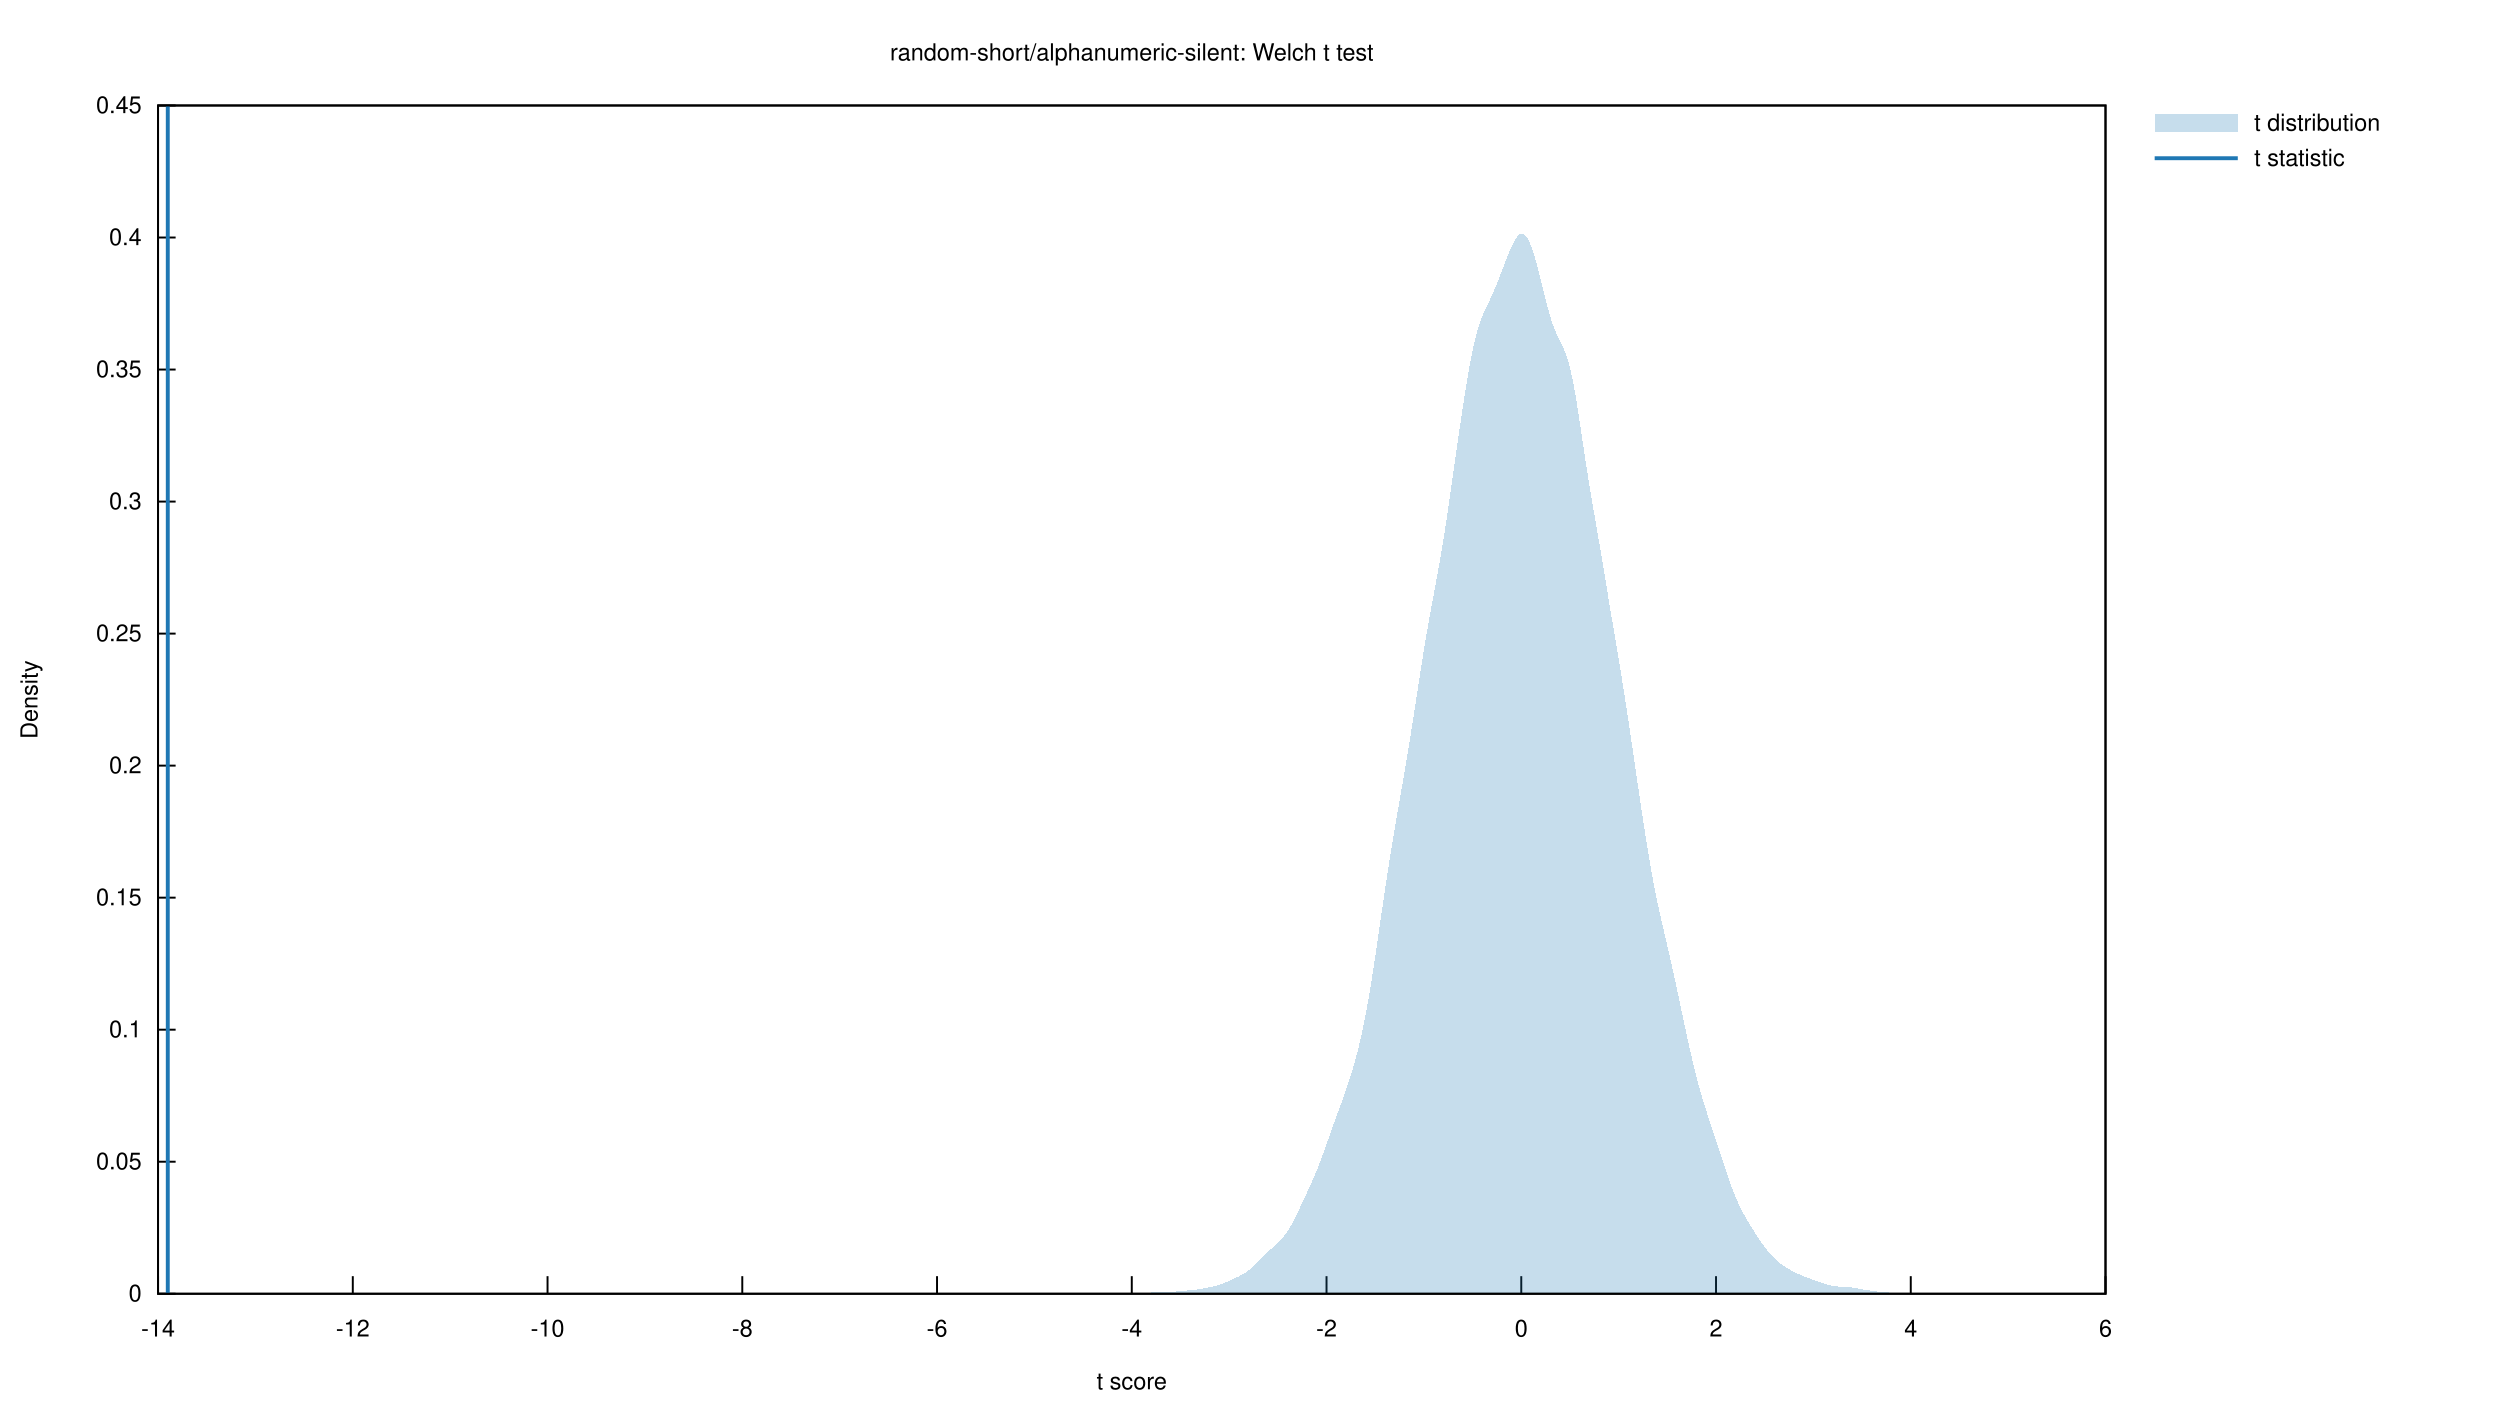
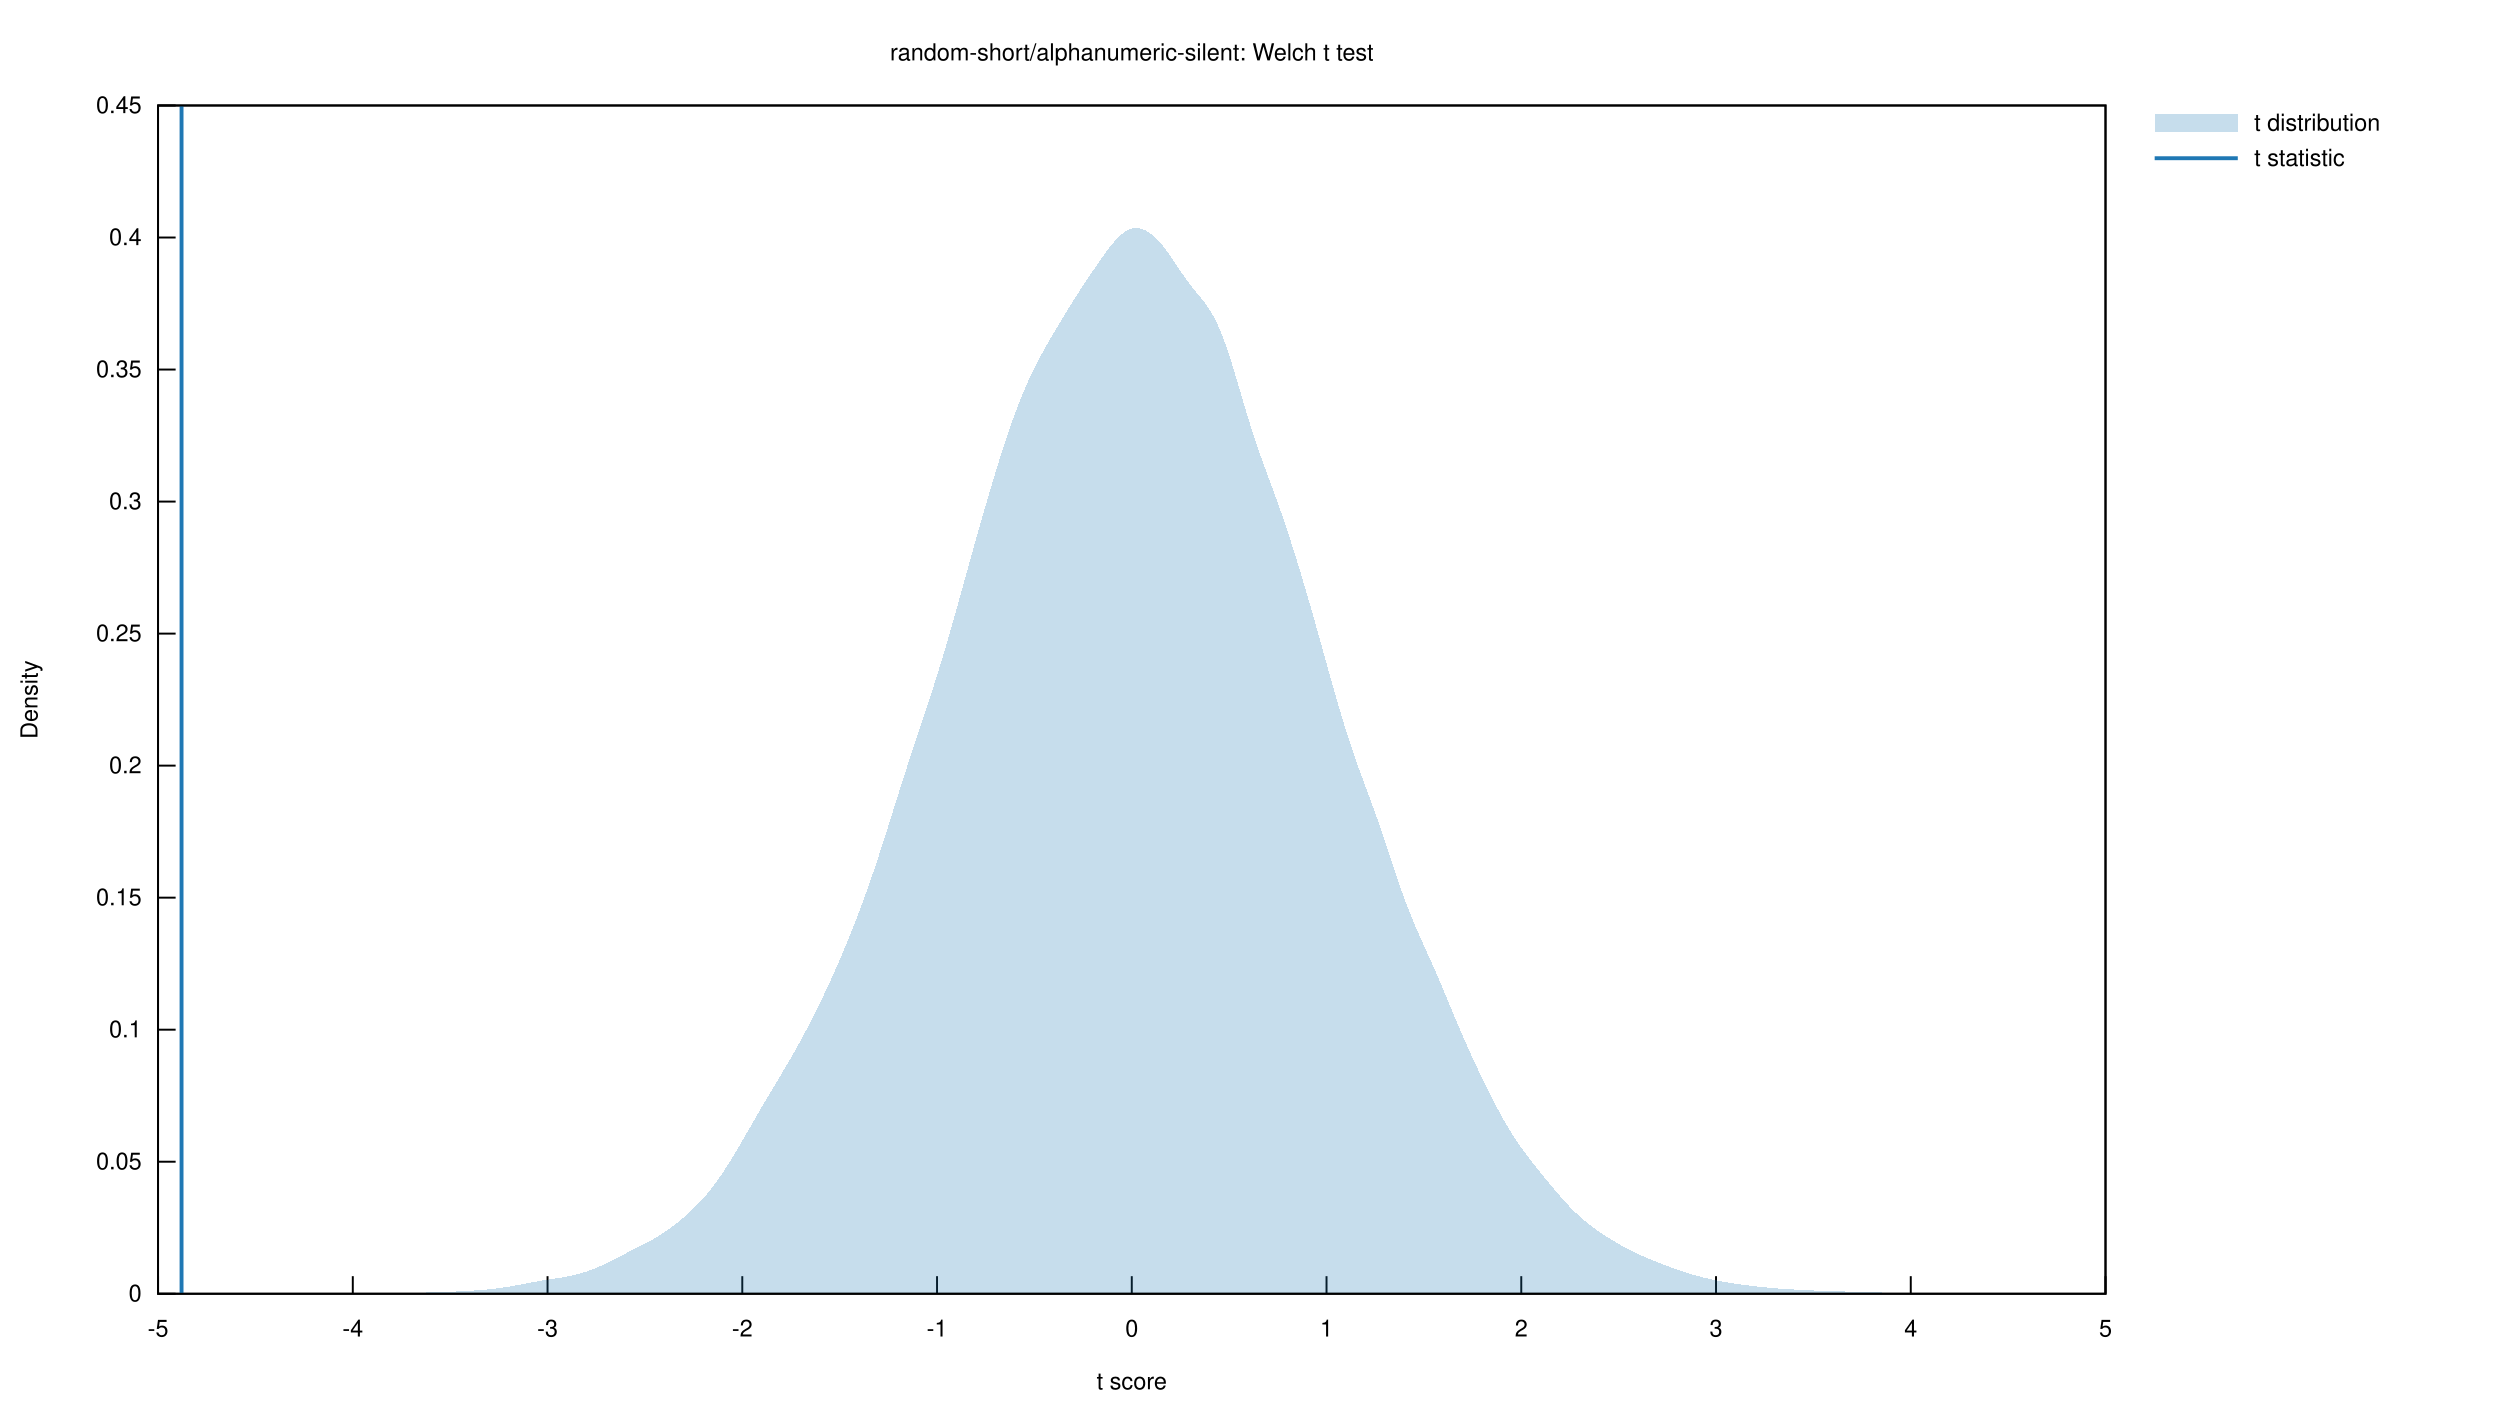
<svg xmlns="http://www.w3.org/2000/svg" xmlns:xlink="http://www.w3.org/1999/xlink" viewBox="0 0 1280 720">
  <g id="gnuplot_canvas">
    <rect x="0" y="0" width="1280" height="720" fill="none" />
    <defs>
      <circle id="gpDot" r="0.5" stroke-width="0.5" stroke="currentColor" />
      <path id="gpPt0" stroke-width="0.222" stroke="currentColor" d="M-1,0 h2 M0,-1 v2" />
      <path id="gpPt1" stroke-width="0.222" stroke="currentColor" d="M-1,-1 L1,1 M1,-1 L-1,1" />
      <path id="gpPt2" stroke-width="0.222" stroke="currentColor" d="M-1,0 L1,0 M0,-1 L0,1 M-1,-1 L1,1 M-1,1 L1,-1" />
      <rect id="gpPt3" stroke-width="0.222" stroke="currentColor" x="-1" y="-1" width="2" height="2" />
      <rect id="gpPt4" stroke-width="0.222" stroke="currentColor" fill="currentColor" x="-1" y="-1" width="2" height="2" />
      <circle id="gpPt5" stroke-width="0.222" stroke="currentColor" cx="0" cy="0" r="1" />
      <use xlink:href="#gpPt5" id="gpPt6" fill="currentColor" stroke="none" />
      <path id="gpPt7" stroke-width="0.222" stroke="currentColor" d="M0,-1.33 L-1.33,0.67 L1.33,0.67 z" />
      <use xlink:href="#gpPt7" id="gpPt8" fill="currentColor" stroke="none" />
      <use xlink:href="#gpPt7" id="gpPt9" stroke="currentColor" transform="rotate(180)" />
      <use xlink:href="#gpPt9" id="gpPt10" fill="currentColor" stroke="none" />
      <use xlink:href="#gpPt3" id="gpPt11" stroke="currentColor" transform="rotate(45)" />
      <use xlink:href="#gpPt11" id="gpPt12" fill="currentColor" stroke="none" />
      <path id="gpPt13" stroke-width="0.222" stroke="currentColor" d="M0,1.330 L1.265,0.411 L0.782,-1.067 L-0.782,-1.076 L-1.265,0.411 z" />
      <use xlink:href="#gpPt13" id="gpPt14" fill="currentColor" stroke="none" />
      <filter id="textbox" filterUnits="objectBoundingBox" x="0" y="0" height="1" width="1">
        <feFlood flood-color="white" flood-opacity="1" result="bgnd" />
        <feComposite in="SourceGraphic" in2="bgnd" operator="atop" />
      </filter>
      <filter id="greybox" filterUnits="objectBoundingBox" x="0" y="0" height="1" width="1">
        <feFlood flood-color="lightgrey" flood-opacity="1" result="grey" />
        <feComposite in="SourceGraphic" in2="grey" operator="atop" />
      </filter>
    </defs>
    <g fill="none" color="white" stroke="currentColor" stroke-width="1.00" stroke-linecap="butt" stroke-linejoin="miter">
</g>
    <g fill="none" color="black" stroke="currentColor" stroke-width="1.00" stroke-linecap="butt" stroke-linejoin="miter">
      <path stroke="black" d="M80.92,662.40 L89.92,662.40  " />
      <g transform="translate(72.53,666.30)" stroke="none" fill="black" font-family="Helvetica" font-size="12.00" text-anchor="end">
        <text>
          <tspan font-family="Helvetica"> 0</tspan>
        </text>
      </g>
    </g>
    <g fill="none" color="black" stroke="currentColor" stroke-width="1.00" stroke-linecap="butt" stroke-linejoin="miter">
      <path stroke="black" d="M80.92,594.80 L89.92,594.80  " />
      <g transform="translate(72.53,598.70)" stroke="none" fill="black" font-family="Helvetica" font-size="12.00" text-anchor="end">
        <text>
          <tspan font-family="Helvetica"> 0.05</tspan>
        </text>
      </g>
    </g>
    <g fill="none" color="black" stroke="currentColor" stroke-width="1.00" stroke-linecap="butt" stroke-linejoin="miter">
      <path stroke="black" d="M80.92,527.20 L89.92,527.20  " />
      <g transform="translate(72.53,531.10)" stroke="none" fill="black" font-family="Helvetica" font-size="12.00" text-anchor="end">
        <text>
          <tspan font-family="Helvetica"> 0.1</tspan>
        </text>
      </g>
    </g>
    <g fill="none" color="black" stroke="currentColor" stroke-width="1.00" stroke-linecap="butt" stroke-linejoin="miter">
      <path stroke="black" d="M80.92,459.60 L89.92,459.60  " />
      <g transform="translate(72.53,463.50)" stroke="none" fill="black" font-family="Helvetica" font-size="12.00" text-anchor="end">
        <text>
          <tspan font-family="Helvetica"> 0.15</tspan>
        </text>
      </g>
    </g>
    <g fill="none" color="black" stroke="currentColor" stroke-width="1.00" stroke-linecap="butt" stroke-linejoin="miter">
      <path stroke="black" d="M80.92,392.00 L89.92,392.00  " />
      <g transform="translate(72.53,395.90)" stroke="none" fill="black" font-family="Helvetica" font-size="12.00" text-anchor="end">
        <text>
          <tspan font-family="Helvetica"> 0.2</tspan>
        </text>
      </g>
    </g>
    <g fill="none" color="black" stroke="currentColor" stroke-width="1.00" stroke-linecap="butt" stroke-linejoin="miter">
      <path stroke="black" d="M80.92,324.41 L89.92,324.41  " />
      <g transform="translate(72.53,328.31)" stroke="none" fill="black" font-family="Helvetica" font-size="12.00" text-anchor="end">
        <text>
          <tspan font-family="Helvetica"> 0.25</tspan>
        </text>
      </g>
    </g>
    <g fill="none" color="black" stroke="currentColor" stroke-width="1.00" stroke-linecap="butt" stroke-linejoin="miter">
      <path stroke="black" d="M80.92,256.81 L89.92,256.81  " />
      <g transform="translate(72.53,260.71)" stroke="none" fill="black" font-family="Helvetica" font-size="12.00" text-anchor="end">
        <text>
          <tspan font-family="Helvetica"> 0.3</tspan>
        </text>
      </g>
    </g>
    <g fill="none" color="black" stroke="currentColor" stroke-width="1.00" stroke-linecap="butt" stroke-linejoin="miter">
      <path stroke="black" d="M80.92,189.21 L89.92,189.21  " />
      <g transform="translate(72.53,193.11)" stroke="none" fill="black" font-family="Helvetica" font-size="12.00" text-anchor="end">
        <text>
          <tspan font-family="Helvetica"> 0.35</tspan>
        </text>
      </g>
    </g>
    <g fill="none" color="black" stroke="currentColor" stroke-width="1.00" stroke-linecap="butt" stroke-linejoin="miter">
      <path stroke="black" d="M80.92,121.61 L89.92,121.61  " />
      <g transform="translate(72.53,125.51)" stroke="none" fill="black" font-family="Helvetica" font-size="12.00" text-anchor="end">
        <text>
          <tspan font-family="Helvetica"> 0.4</tspan>
        </text>
      </g>
    </g>
    <g fill="none" color="black" stroke="currentColor" stroke-width="1.00" stroke-linecap="butt" stroke-linejoin="miter">
      <path stroke="black" d="M80.92,54.01 L89.92,54.01  " />
      <g transform="translate(72.53,57.91)" stroke="none" fill="black" font-family="Helvetica" font-size="12.00" text-anchor="end">
        <text>
          <tspan font-family="Helvetica"> 0.45</tspan>
        </text>
      </g>
    </g>
    <g fill="none" color="black" stroke="currentColor" stroke-width="1.00" stroke-linecap="butt" stroke-linejoin="miter">
      <path stroke="black" d="M80.92,662.40 L80.92,653.40  " />
      <g transform="translate(80.92,684.30)" stroke="none" fill="black" font-family="Helvetica" font-size="12.00" text-anchor="middle">
        <text>
-           <tspan font-family="Helvetica">-14</tspan>
+           <tspan font-family="Helvetica">-5</tspan>
        </text>
      </g>
    </g>
    <g fill="none" color="black" stroke="currentColor" stroke-width="1.00" stroke-linecap="butt" stroke-linejoin="miter">
      <path stroke="black" d="M180.63,662.40 L180.63,653.40  " />
      <g transform="translate(180.63,684.30)" stroke="none" fill="black" font-family="Helvetica" font-size="12.00" text-anchor="middle">
        <text>
-           <tspan font-family="Helvetica">-12</tspan>
+           <tspan font-family="Helvetica">-4</tspan>
        </text>
      </g>
    </g>
    <g fill="none" color="black" stroke="currentColor" stroke-width="1.00" stroke-linecap="butt" stroke-linejoin="miter">
      <path stroke="black" d="M280.34,662.40 L280.34,653.40  " />
      <g transform="translate(280.34,684.30)" stroke="none" fill="black" font-family="Helvetica" font-size="12.00" text-anchor="middle">
        <text>
-           <tspan font-family="Helvetica">-10</tspan>
+           <tspan font-family="Helvetica">-3</tspan>
        </text>
      </g>
    </g>
    <g fill="none" color="black" stroke="currentColor" stroke-width="1.00" stroke-linecap="butt" stroke-linejoin="miter">
      <path stroke="black" d="M380.05,662.40 L380.05,653.40  " />
      <g transform="translate(380.05,684.30)" stroke="none" fill="black" font-family="Helvetica" font-size="12.00" text-anchor="middle">
        <text>
-           <tspan font-family="Helvetica">-8</tspan>
+           <tspan font-family="Helvetica">-2</tspan>
        </text>
      </g>
    </g>
    <g fill="none" color="black" stroke="currentColor" stroke-width="1.00" stroke-linecap="butt" stroke-linejoin="miter">
      <path stroke="black" d="M479.76,662.40 L479.76,653.40  " />
      <g transform="translate(479.76,684.30)" stroke="none" fill="black" font-family="Helvetica" font-size="12.00" text-anchor="middle">
        <text>
-           <tspan font-family="Helvetica">-6</tspan>
+           <tspan font-family="Helvetica">-1</tspan>
        </text>
      </g>
    </g>
    <g fill="none" color="black" stroke="currentColor" stroke-width="1.00" stroke-linecap="butt" stroke-linejoin="miter">
      <path stroke="black" d="M579.47,662.40 L579.47,653.40  " />
      <g transform="translate(579.47,684.30)" stroke="none" fill="black" font-family="Helvetica" font-size="12.00" text-anchor="middle">
        <text>
-           <tspan font-family="Helvetica">-4</tspan>
+           <tspan font-family="Helvetica"> 0</tspan>
        </text>
      </g>
    </g>
    <g fill="none" color="black" stroke="currentColor" stroke-width="1.00" stroke-linecap="butt" stroke-linejoin="miter">
      <path stroke="black" d="M679.18,662.40 L679.18,653.40  " />
      <g transform="translate(679.18,684.30)" stroke="none" fill="black" font-family="Helvetica" font-size="12.00" text-anchor="middle">
        <text>
-           <tspan font-family="Helvetica">-2</tspan>
+           <tspan font-family="Helvetica"> 1</tspan>
        </text>
      </g>
    </g>
    <g fill="none" color="black" stroke="currentColor" stroke-width="1.00" stroke-linecap="butt" stroke-linejoin="miter">
      <path stroke="black" d="M778.89,662.40 L778.89,653.40  " />
      <g transform="translate(778.89,684.30)" stroke="none" fill="black" font-family="Helvetica" font-size="12.00" text-anchor="middle">
        <text>
-           <tspan font-family="Helvetica"> 0</tspan>
+           <tspan font-family="Helvetica"> 2</tspan>
        </text>
      </g>
    </g>
    <g fill="none" color="black" stroke="currentColor" stroke-width="1.00" stroke-linecap="butt" stroke-linejoin="miter">
      <path stroke="black" d="M878.60,662.40 L878.60,653.40  " />
      <g transform="translate(878.60,684.30)" stroke="none" fill="black" font-family="Helvetica" font-size="12.00" text-anchor="middle">
        <text>
-           <tspan font-family="Helvetica"> 2</tspan>
+           <tspan font-family="Helvetica"> 3</tspan>
        </text>
      </g>
    </g>
    <g fill="none" color="black" stroke="currentColor" stroke-width="1.00" stroke-linecap="butt" stroke-linejoin="miter">
      <path stroke="black" d="M978.31,662.40 L978.31,653.40  " />
      <g transform="translate(978.31,684.30)" stroke="none" fill="black" font-family="Helvetica" font-size="12.00" text-anchor="middle">
        <text>
          <tspan font-family="Helvetica"> 4</tspan>
        </text>
      </g>
    </g>
    <g fill="none" color="black" stroke="currentColor" stroke-width="1.00" stroke-linecap="butt" stroke-linejoin="miter">
      <path stroke="black" d="M1078.02,662.40 L1078.02,653.40  " />
      <g transform="translate(1078.02,684.30)" stroke="none" fill="black" font-family="Helvetica" font-size="12.00" text-anchor="middle">
        <text>
-           <tspan font-family="Helvetica"> 6</tspan>
+           <tspan font-family="Helvetica"> 5</tspan>
        </text>
      </g>
    </g>
    <g fill="none" color="black" stroke="currentColor" stroke-width="1.00" stroke-linecap="butt" stroke-linejoin="miter">
</g>
    <g fill="none" color="black" stroke="currentColor" stroke-width="1.00" stroke-linecap="butt" stroke-linejoin="miter">
      <path stroke="black" d="M80.92,54.01 L80.92,662.40 L1078.02,662.40 L1078.02,54.01 L80.92,54.01 Z  " />
    </g>
    <g fill="none" color="black" stroke="currentColor" stroke-width="1.00" stroke-linecap="butt" stroke-linejoin="miter">
      <g transform="translate(19.18,358.21) rotate(270)" stroke="none" fill="black" font-family="Helvetica" font-size="12.00" text-anchor="middle">
        <text>
          <tspan font-family="Helvetica">Density</tspan>
        </text>
      </g>
    </g>
    <g fill="none" color="black" stroke="currentColor" stroke-width="1.00" stroke-linecap="butt" stroke-linejoin="miter">
      <g transform="translate(579.47,711.30)" stroke="none" fill="black" font-family="Helvetica" font-size="12.00" text-anchor="middle">
        <text>
          <tspan font-family="Helvetica">t score</tspan>
        </text>
      </g>
    </g>
    <g fill="none" color="black" stroke="currentColor" stroke-width="1.00" stroke-linecap="butt" stroke-linejoin="miter">
</g>
    <g id="gnuplot_plot_1">
      <g fill="none" color="black" stroke="currentColor" stroke-width="1.00" stroke-linecap="butt" stroke-linejoin="miter">
        <g transform="translate(1154.14,66.91)" stroke="none" fill="black" font-family="Helvetica" font-size="12.00" text-anchor="start">
          <text>
            <tspan font-family="Helvetica">t distribution</tspan>
          </text>
        </g>
      </g>
      <g fill="none" color="black" stroke="currentColor" stroke-width="1.00" stroke-linecap="butt" stroke-linejoin="miter">
        <g stroke="none" shape-rendering="crispEdges">
          <polygon fill="rgb( 31, 120, 180)" fill-opacity="0.25" points="1103.19,67.51 1145.75,67.51 1145.75,58.51 1103.19,58.51 " />
-           <polygon fill="rgb( 31, 120, 180)" fill-opacity="0.25" points="557.02,662.40 557.93,662.40 558.84,662.40 559.76,662.40 560.67,662.40 561.58,662.39 562.49,662.39 563.40,662.39 564.32,662.39 565.23,662.38 566.14,662.38 567.05,662.37 567.97,662.37 568.88,662.36 569.79,662.35 570.70,662.35 571.61,662.34 572.53,662.34 573.44,662.33 574.35,662.33 575.26,662.32 576.18,662.32 577.09,662.31 578.00,662.30 578.91,662.29 579.82,662.27 580.74,662.25 581.65,662.22 582.56,662.18 583.47,662.13 584.38,662.08 585.30,662.02 586.21,661.96 587.12,661.89 588.03,661.83 588.95,661.77 589.86,661.72 590.77,661.68 591.68,661.64 592.59,661.62 593.51,661.60 594.42,661.59 595.33,661.58 596.24,661.57 597.15,661.55 598.07,661.52 598.98,661.48 599.89,661.43 600.80,661.36 601.72,661.29 602.63,661.20 603.54,661.12 604.45,661.03 605.36,660.94 606.28,660.85 607.19,660.77 608.10,660.69 609.01,660.61 609.92,660.53 610.84,660.44 611.75,660.35 612.66,660.24 613.57,660.12 614.49,659.99 615.40,659.84 616.31,659.68 617.22,659.50 618.13,659.32 619.05,659.12 619.96,658.91 620.87,658.70 621.78,658.47 622.70,658.22 623.61,657.95 624.52,657.67 625.43,657.36 626.34,657.02 627.26,656.67 628.17,656.30 629.08,655.91 629.99,655.51 630.90,655.10 631.82,654.68 632.73,654.25 633.64,653.81 634.55,653.35 635.47,652.87 636.38,652.35 637.29,651.80 638.20,651.20 639.11,650.55 640.03,649.84 640.94,649.07 641.85,648.25 642.76,647.38 643.67,646.48 644.59,645.56 645.50,644.62 646.41,643.69 647.32,642.77 648.24,641.87 649.15,640.99 650.06,640.14 650.97,639.31 651.88,638.49 652.80,637.66 653.71,636.82 654.62,635.94 655.53,635.01 656.44,634.00 657.36,632.90 658.27,631.70 659.18,630.37 660.09,628.94 661.01,627.38 661.92,625.73 662.83,623.98 663.74,622.15 664.65,620.27 665.57,618.34 666.48,616.39 667.39,614.43 668.30,612.46 669.22,610.49 670.13,608.50 671.04,606.50 671.95,604.46 672.86,602.36 673.78,600.21 674.69,597.97 675.60,595.65 676.51,593.25 677.42,590.77 678.34,588.22 679.25,585.64 680.16,583.04 681.07,580.45 681.99,577.87 682.90,575.32 683.81,572.80 684.72,570.30 685.63,567.82 686.55,565.34 687.46,562.83 688.37,560.28 689.28,557.66 690.19,554.96 691.11,552.15 692.02,549.22 692.93,546.16 693.84,542.93 694.76,539.52 695.67,535.91 696.58,532.06 697.49,527.96 698.40,523.58 699.32,518.90 700.23,513.92 701.14,508.65 702.05,503.10 702.96,497.31 703.88,491.32 704.79,485.17 705.70,478.92 706.61,472.62 707.53,466.32 708.44,460.07 709.35,453.92 710.26,447.88 711.17,441.99 712.09,436.25 713.00,430.66 713.91,425.21 714.82,419.88 715.74,414.63 716.65,409.42 717.56,404.22 718.47,398.98 719.38,393.67 720.30,388.25 721.21,382.72 722.12,377.06 723.03,371.29 723.94,365.43 724.86,359.50 725.77,353.55 726.68,347.63 727.59,341.78 728.51,336.04 729.42,330.45 730.33,325.04 731.24,319.79 732.15,314.71 733.07,309.74 733.98,304.84 734.89,299.94 735.80,294.99 736.71,289.91 737.63,284.65 738.54,279.20 739.45,273.53 740.36,267.65 741.28,261.59 742.19,255.37 743.10,249.05 744.01,242.66 744.92,236.24 745.84,229.83 746.75,223.46 747.66,217.17 748.57,211.00 749.48,204.98 750.40,199.16 751.31,193.59 752.22,188.32 753.13,183.40 754.05,178.88 754.96,174.79 755.87,171.15 756.78,167.94 757.69,165.14 758.61,162.67 759.52,160.47 760.43,158.46 761.34,156.54 762.26,154.65 763.17,152.72 764.08,150.72 764.99,148.63 765.90,146.45 766.82,144.18 767.73,141.86 768.64,139.50 769.55,137.11 770.46,134.73 771.38,132.38 772.29,130.08 773.20,127.88 774.11,125.82 775.03,123.95 775.94,122.34 776.85,121.05 777.76,120.13 778.67,119.63 779.59,119.59 780.50,120.03 781.41,120.95 782.32,122.36 783.23,124.22 784.15,126.51 785.06,129.19 785.97,132.19 786.88,135.47 787.80,138.97 788.71,142.62 789.62,146.35 790.53,150.07 791.44,153.73 792.36,157.24 793.27,160.53 794.18,163.56 795.09,166.28 796.00,168.70 796.92,170.85 797.83,172.79 798.74,174.60 799.65,176.42 800.57,178.37 801.48,180.58 802.39,183.19 803.30,186.28 804.21,189.92 805.13,194.13 806.04,198.91 806.95,204.17 807.86,209.84 808.78,215.79 809.69,221.89 810.60,228.03 811.51,234.10 812.42,240.03 813.34,245.78 814.25,251.35 815.16,256.77 816.07,262.08 816.98,267.35 817.90,272.63 818.81,277.94 819.72,283.33 820.63,288.77 821.55,294.27 822.46,299.80 823.37,305.32 824.28,310.81 825.19,316.27 826.11,321.70 827.02,327.11 827.93,332.54 828.84,338.00 829.75,343.53 830.67,349.16 831.58,354.91 832.49,360.77 833.40,366.75 834.32,372.83 835.23,378.99 836.14,385.20 837.05,391.45 837.96,397.70 838.88,403.93 839.79,410.10 840.70,416.20 841.61,422.20 842.52,428.06 843.44,433.75 844.35,439.27 845.26,444.56 846.17,449.63 847.09,454.46 848.00,459.06 848.91,463.43 849.82,467.62 850.73,471.67 851.65,475.61 852.56,479.51 853.47,483.41 854.38,487.34 855.30,491.34 856.21,495.42 857.12,499.57 858.03,503.78 858.94,508.05 859.86,512.34 860.77,516.65 861.68,520.96 862.59,525.24 863.50,529.48 864.42,533.65 865.33,537.74 866.24,541.73 867.15,545.58 868.07,549.29 868.98,552.84 869.89,556.23 870.80,559.47 871.71,562.58 872.63,565.56 873.54,568.46 874.45,571.29 875.36,574.08 876.27,576.85 877.19,579.62 878.10,582.39 879.01,585.17 879.92,587.96 880.84,590.76 881.75,593.56 882.66,596.35 883.57,599.10 884.48,601.81 885.40,604.44 886.31,606.98 887.22,609.41 888.13,611.72 889.04,613.89 889.96,615.94 890.87,617.86 891.78,619.67 892.69,621.39 893.61,623.02 894.52,624.60 895.43,626.13 896.34,627.62 897.25,629.09 898.17,630.54 899.08,631.96 899.99,633.37 900.90,634.75 901.82,636.10 902.73,637.41 903.64,638.67 904.55,639.87 905.46,641.00 906.38,642.06 907.29,643.06 908.20,643.98 909.11,644.84 910.02,645.64 910.94,646.39 911.85,647.09 912.76,647.75 913.67,648.37 914.59,648.97 915.50,649.52 916.41,650.05 917.32,650.56 918.23,651.03 919.15,651.49 920.06,651.92 920.97,652.34 921.88,652.75 922.79,653.14 923.71,653.52 924.62,653.88 925.53,654.24 926.44,654.57 927.36,654.90 928.27,655.21 929.18,655.52 930.09,655.83 931.00,656.14 931.92,656.45 932.83,656.76 933.74,657.07 934.65,657.36 935.56,657.65 936.48,657.91 937.39,658.14 938.30,658.33 939.21,658.49 940.13,658.61 941.04,658.70 941.95,658.76 942.86,658.81 943.77,658.85 944.69,658.89 945.60,658.95 946.51,659.02 947.42,659.12 948.34,659.23 949.25,659.37 950.16,659.52 951.07,659.69 951.98,659.85 952.90,660.02 953.81,660.18 954.72,660.34 955.63,660.49 956.54,660.63 957.46,660.76 958.37,660.89 959.28,661.01 960.19,661.12 961.11,661.23 962.02,661.32 962.93,661.41 963.84,661.50 964.75,661.57 965.67,661.64 966.58,661.71 967.49,661.77 968.40,661.82 969.31,661.87 970.23,661.91 971.14,661.94 972.05,661.96 972.96,661.98 973.88,661.99 974.79,662.00 975.70,662.00 976.61,662.00 977.52,662.00 978.44,662.00 979.35,662.01 980.26,662.01 981.17,662.02 982.08,662.03 983.00,662.04 983.91,662.06 984.82,662.07 985.73,662.09 986.65,662.11 987.56,662.13 988.47,662.15 989.38,662.17 990.29,662.19 991.21,662.21 992.12,662.23 993.03,662.25 993.94,662.26 994.86,662.28 995.77,662.29 996.68,662.31 997.59,662.32 998.50,662.33 999.42,662.34 1000.33,662.35 1001.24,662.36 1002.15,662.37 1003.06,662.38 1003.98,662.38 1004.89,662.39 1005.80,662.39 1006.71,662.39 1007.63,662.39 1008.54,662.40 1009.45,662.40 1010.36,662.40 1011.27,662.40 1012.19,662.40 1012.19,662.40 1011.27,662.40 1010.36,662.40 1009.45,662.40 1008.54,662.40 1007.63,662.40 1006.71,662.40 1005.80,662.40 1004.89,662.40 1003.98,662.40 1003.06,662.40 1002.15,662.40 1001.24,662.40 1000.33,662.40 999.42,662.40 998.50,662.40 997.59,662.40 996.68,662.40 995.77,662.40 994.86,662.40 993.94,662.40 993.03,662.40 992.12,662.40 991.21,662.40 990.29,662.40 989.38,662.40 988.47,662.40 987.56,662.40 986.65,662.40 985.73,662.40 984.82,662.40 983.91,662.40 983.00,662.40 982.08,662.40 981.17,662.40 980.26,662.40 979.35,662.40 978.44,662.40 977.52,662.40 976.61,662.40 975.70,662.40 974.79,662.40 973.88,662.40 972.96,662.40 972.05,662.40 971.14,662.40 970.23,662.40 969.31,662.40 968.40,662.40 967.49,662.40 966.58,662.40 965.67,662.40 964.75,662.40 963.84,662.40 962.93,662.40 962.02,662.40 961.11,662.40 960.19,662.40 959.28,662.40 958.37,662.40 957.46,662.40 956.54,662.40 955.63,662.40 954.72,662.40 953.81,662.40 952.90,662.40 951.98,662.40 951.07,662.40 950.16,662.40 949.25,662.40 948.34,662.40 947.42,662.40 946.51,662.40 945.60,662.40 944.69,662.40 943.77,662.40 942.86,662.40 941.95,662.40 941.04,662.40 940.13,662.40 939.21,662.40 938.30,662.40 937.39,662.40 936.48,662.40 935.56,662.40 934.65,662.40 933.74,662.40 932.83,662.40 931.92,662.40 931.00,662.40 930.09,662.40 929.18,662.40 928.27,662.40 927.36,662.40 926.44,662.40 925.53,662.40 924.62,662.40 923.71,662.40 922.79,662.40 921.88,662.40 920.97,662.40 920.06,662.40 919.15,662.40 918.23,662.40 917.32,662.40 916.41,662.40 915.50,662.40 914.59,662.40 913.67,662.40 912.76,662.40 911.85,662.40 910.94,662.40 910.02,662.40 909.11,662.40 908.20,662.40 907.29,662.40 906.38,662.40 905.46,662.40 904.55,662.40 903.64,662.40 902.73,662.40 901.82,662.40 900.90,662.40 899.99,662.40 899.08,662.40 898.17,662.40 897.25,662.40 896.34,662.40 895.43,662.40 894.52,662.40 893.61,662.40 892.69,662.40 891.78,662.40 890.87,662.40 889.96,662.40 889.04,662.40 888.13,662.40 887.22,662.40 886.31,662.40 885.40,662.40 884.48,662.40 883.57,662.40 882.66,662.40 881.75,662.40 880.84,662.40 879.92,662.40 879.01,662.40 878.10,662.40 877.19,662.40 876.27,662.40 875.36,662.40 874.45,662.40 873.54,662.40 872.63,662.40 871.71,662.40 870.80,662.40 869.89,662.40 868.98,662.40 868.07,662.40 867.15,662.40 866.24,662.40 865.33,662.40 864.42,662.40 863.50,662.40 862.59,662.40 861.68,662.40 860.77,662.40 859.86,662.40 858.94,662.40 858.03,662.40 857.12,662.40 856.21,662.40 855.30,662.40 854.38,662.40 853.47,662.40 852.56,662.40 851.65,662.40 850.73,662.40 849.82,662.40 848.91,662.40 848.00,662.40 847.09,662.40 846.17,662.40 845.26,662.40 844.35,662.40 843.44,662.40 842.52,662.40 841.61,662.40 840.70,662.40 839.79,662.40 838.88,662.40 837.96,662.40 837.05,662.40 836.14,662.40 835.23,662.40 834.32,662.40 833.40,662.40 832.49,662.40 831.58,662.40 830.67,662.40 829.75,662.40 828.84,662.40 827.93,662.40 827.02,662.40 826.11,662.40 825.19,662.40 824.28,662.40 823.37,662.40 822.46,662.40 821.55,662.40 820.63,662.40 819.72,662.40 818.81,662.40 817.90,662.40 816.98,662.40 816.07,662.40 815.16,662.40 814.25,662.40 813.34,662.40 812.42,662.40 811.51,662.40 810.60,662.40 809.69,662.40 808.78,662.40 807.86,662.40 806.95,662.40 806.04,662.40 805.13,662.40 804.21,662.40 803.30,662.40 802.39,662.40 801.48,662.40 800.57,662.40 799.65,662.40 798.74,662.40 797.83,662.40 796.92,662.40 796.00,662.40 795.09,662.40 794.18,662.40 793.27,662.40 792.36,662.40 791.44,662.40 790.53,662.40 789.62,662.40 788.71,662.40 787.80,662.40 786.88,662.40 785.97,662.40 785.06,662.40 784.15,662.40 783.23,662.40 782.32,662.40 781.41,662.40 780.50,662.40 779.59,662.40 778.67,662.40 777.76,662.40 776.85,662.40 775.94,662.40 775.03,662.40 774.11,662.40 773.20,662.40 772.29,662.40 771.38,662.40 770.46,662.40 769.55,662.40 768.64,662.40 767.73,662.40 766.82,662.40 765.90,662.40 764.99,662.40 764.08,662.40 763.17,662.40 762.26,662.40 761.34,662.40 760.43,662.40 759.52,662.40 758.61,662.40 757.69,662.40 756.78,662.40 755.87,662.40 754.96,662.40 754.05,662.40 753.13,662.40 752.22,662.40 751.31,662.40 750.40,662.40 749.48,662.40 748.57,662.40 747.66,662.40 746.75,662.40 745.84,662.40 744.92,662.40 744.01,662.40 743.10,662.40 742.19,662.40 741.28,662.40 740.36,662.40 739.45,662.40 738.54,662.40 737.63,662.40 736.71,662.40 735.80,662.40 734.89,662.40 733.98,662.40 733.07,662.40 732.15,662.40 731.24,662.40 730.33,662.40 729.42,662.40 728.51,662.40 727.59,662.40 726.68,662.40 725.77,662.40 724.86,662.40 723.94,662.40 723.03,662.40 722.12,662.40 721.21,662.40 720.30,662.40 719.38,662.40 718.47,662.40 717.56,662.40 716.65,662.40 715.74,662.40 714.82,662.40 713.91,662.40 713.00,662.40 712.09,662.40 711.17,662.40 710.26,662.40 709.35,662.40 708.44,662.40 707.53,662.40 706.61,662.40 705.70,662.40 704.79,662.40 703.88,662.40 702.96,662.40 702.05,662.40 701.14,662.40 700.23,662.40 699.32,662.40 698.40,662.40 697.49,662.40 696.58,662.40 695.67,662.40 694.76,662.40 693.84,662.40 692.93,662.40 692.02,662.40 691.11,662.40 690.19,662.40 689.28,662.40 688.37,662.40 687.46,662.40 686.55,662.40 685.63,662.40 684.72,662.40 683.81,662.40 682.90,662.40 681.99,662.40 681.07,662.40 680.16,662.40 679.25,662.40 678.34,662.40 677.42,662.40 676.51,662.40 675.60,662.40 674.69,662.40 673.78,662.40 672.86,662.40 671.95,662.40 671.04,662.40 670.13,662.40 669.22,662.40 668.30,662.40 667.39,662.40 666.48,662.40 665.57,662.40 664.65,662.40 663.74,662.40 662.83,662.40 661.92,662.40 661.01,662.40 660.09,662.40 659.18,662.40 658.27,662.40 657.36,662.40 656.44,662.40 655.53,662.40 654.62,662.40 653.71,662.40 652.80,662.40 651.88,662.40 650.97,662.40 650.06,662.40 649.15,662.40 648.24,662.40 647.32,662.40 646.41,662.40 645.50,662.40 644.59,662.40 643.67,662.40 642.76,662.40 641.85,662.40 640.94,662.40 640.03,662.40 639.11,662.40 638.20,662.40 637.29,662.40 636.38,662.40 635.47,662.40 634.55,662.40 633.64,662.40 632.73,662.40 631.82,662.40 630.90,662.40 629.99,662.40 629.08,662.40 628.17,662.40 627.26,662.40 626.34,662.40 625.43,662.40 624.52,662.40 623.61,662.40 622.70,662.40 621.78,662.40 620.87,662.40 619.96,662.40 619.05,662.40 618.13,662.40 617.22,662.40 616.31,662.40 615.40,662.40 614.49,662.40 613.57,662.40 612.66,662.40 611.75,662.40 610.84,662.40 609.92,662.40 609.01,662.40 608.10,662.40 607.19,662.40 606.28,662.40 605.36,662.40 604.45,662.40 603.54,662.40 602.63,662.40 601.72,662.40 600.80,662.40 599.89,662.40 598.98,662.40 598.07,662.40 597.15,662.40 596.24,662.40 595.33,662.40 594.42,662.40 593.51,662.40 592.59,662.40 591.68,662.40 590.77,662.40 589.86,662.40 588.95,662.40 588.03,662.40 587.12,662.40 586.21,662.40 585.30,662.40 584.38,662.40 583.47,662.40 582.56,662.40 581.65,662.40 580.74,662.40 579.82,662.40 578.91,662.40 578.00,662.40 577.09,662.40 576.18,662.40 575.26,662.40 574.35,662.40 573.44,662.40 572.53,662.40 571.61,662.40 570.70,662.40 569.79,662.40 568.88,662.40 567.97,662.40 567.05,662.40 566.14,662.40 565.23,662.40 564.32,662.40 563.40,662.40 562.49,662.40 561.58,662.40 560.67,662.40 559.76,662.40 558.84,662.40 557.93,662.40 557.02,662.40 " />
+           <polygon fill="rgb( 31, 120, 180)" fill-opacity="0.25" points="142.38,662.40 144.19,662.40 146.00,662.40 147.81,662.39 149.62,662.39 151.43,662.38 153.25,662.37 155.06,662.36 156.87,662.35 158.68,662.33 160.49,662.31 162.30,662.28 164.11,662.24 165.92,662.21 167.73,662.17 169.54,662.13 171.35,662.09 173.16,662.06 174.97,662.03 176.78,662.00 178.59,661.98 180.40,661.97 182.21,661.97 184.02,661.97 185.83,661.98 187.64,661.99 189.45,662.00 191.27,662.01 193.08,662.02 194.89,662.03 196.70,662.03 198.51,662.03 200.32,662.02 202.13,662.01 203.94,662.00 205.75,661.98 207.56,661.96 209.37,661.94 211.18,661.91 212.99,661.87 214.80,661.83 216.61,661.79 218.42,661.75 220.23,661.70 222.04,661.64 223.85,661.59 225.66,661.53 227.47,661.47 229.29,661.41 231.10,661.34 232.91,661.26 234.72,661.19 236.53,661.10 238.34,661.01 240.15,660.90 241.96,660.79 243.77,660.67 245.58,660.53 247.39,660.39 249.20,660.22 251.01,660.04 252.82,659.85 254.63,659.63 256.44,659.39 258.25,659.12 260.06,658.84 261.87,658.54 263.68,658.21 265.49,657.88 267.31,657.53 269.12,657.18 270.93,656.83 272.74,656.49 274.55,656.16 276.36,655.84 278.17,655.54 279.98,655.25 281.79,654.98 283.60,654.70 285.41,654.43 287.22,654.14 289.03,653.83 290.84,653.50 292.65,653.12 294.46,652.70 296.27,652.24 298.08,651.72 299.89,651.16 301.70,650.53 303.52,649.86 305.33,649.13 307.14,648.36 308.95,647.54 310.76,646.68 312.57,645.78 314.38,644.86 316.19,643.93 318.00,642.98 319.81,642.04 321.62,641.10 323.43,640.17 325.24,639.25 327.05,638.33 328.86,637.41 330.67,636.47 332.48,635.51 334.29,634.51 336.10,633.46 337.91,632.36 339.72,631.20 341.54,629.97 343.35,628.68 345.16,627.33 346.97,625.91 348.78,624.42 350.59,622.87 352.40,621.26 354.21,619.57 356.02,617.80 357.83,615.94 359.64,613.99 361.45,611.92 363.26,609.74 365.07,607.43 366.88,604.99 368.69,602.43 370.50,599.75 372.31,596.95 374.12,594.06 375.93,591.08 377.74,588.03 379.56,584.94 381.37,581.80 383.18,578.65 384.99,575.49 386.80,572.35 388.61,569.22 390.42,566.12 392.23,563.04 394.04,559.99 395.85,556.96 397.66,553.94 399.47,550.92 401.28,547.88 403.09,544.81 404.90,541.70 406.71,538.54 408.52,535.31 410.33,532.01 412.14,528.64 413.95,525.20 415.76,521.68 417.58,518.09 419.39,514.42 421.20,510.67 423.01,506.84 424.82,502.92 426.63,498.92 428.44,494.83 430.25,490.65 432.06,486.37 433.87,482.01 435.68,477.54 437.49,472.97 439.30,468.29 441.11,463.49 442.92,458.56 444.73,453.49 446.54,448.28 448.35,442.92 450.16,437.44 451.97,431.84 453.78,426.16 455.60,420.41 457.41,414.65 459.22,408.89 461.03,403.16 462.84,397.49 464.65,391.89 466.46,386.35 468.27,380.87 470.08,375.43 471.89,370.01 473.70,364.57 475.51,359.08 477.32,353.51 479.13,347.83 480.94,342.03 482.75,336.08 484.56,329.98 486.37,323.75 488.18,317.40 489.99,310.95 491.80,304.45 493.62,297.91 495.43,291.38 497.24,284.87 499.05,278.40 500.86,272.00 502.67,265.66 504.48,259.40 506.29,253.21 508.10,247.13 509.91,241.15 511.72,235.31 513.53,229.61 515.34,224.09 517.15,218.78 518.96,213.68 520.77,208.81 522.58,204.18 524.39,199.80 526.20,195.65 528.01,191.73 529.82,188.01 531.64,184.47 533.45,181.08 535.26,177.81 537.07,174.64 538.88,171.53 540.69,168.47 542.50,165.44 544.31,162.43 546.12,159.46 547.93,156.52 549.74,153.62 551.55,150.77 553.36,147.98 555.17,145.22 556.98,142.51 558.79,139.84 560.60,137.18 562.41,134.56 564.22,131.97 566.03,129.44 567.84,127.00 569.66,124.71 571.47,122.62 573.28,120.78 575.09,119.24 576.90,118.05 578.71,117.23 580.52,116.79 582.33,116.73 584.14,117.04 585.95,117.69 587.76,118.66 589.57,119.93 591.38,121.50 593.19,123.32 595.00,125.40 596.81,127.71 598.62,130.20 600.43,132.83 602.24,135.53 604.05,138.24 605.87,140.90 607.68,143.45 609.49,145.86 611.30,148.16 613.11,150.37 614.92,152.58 616.73,154.88 618.54,157.41 620.35,160.27 622.16,163.58 623.97,167.39 625.78,171.74 627.59,176.63 629.40,181.98 631.21,187.72 633.02,193.73 634.83,199.87 636.64,206.02 638.45,212.06 640.26,217.93 642.07,223.56 643.89,228.96 645.70,234.14 647.51,239.15 649.32,244.07 651.13,248.96 652.94,253.90 654.75,258.93 656.56,264.11 658.37,269.44 660.18,274.93 661.99,280.58 663.80,286.37 665.61,292.29 667.42,298.33 669.23,304.47 671.04,310.72 672.85,317.05 674.66,323.47 676.47,329.94 678.28,336.45 680.09,342.96 681.91,349.43 683.72,355.81 685.53,362.06 687.34,368.14 689.15,374.01 690.96,379.65 692.77,385.06 694.58,390.26 696.39,395.29 698.20,400.20 700.01,405.07 701.82,409.95 703.63,414.92 705.44,420.01 707.25,425.24 709.06,430.60 710.87,436.05 712.68,441.54 714.49,446.99 716.30,452.32 718.11,457.48 719.93,462.42 721.74,467.12 723.55,471.59 725.36,475.86 727.17,479.97 728.98,484.00 730.79,488.00 732.60,492.02 734.41,496.10 736.22,500.26 738.03,504.50 739.84,508.80 741.65,513.14 743.46,517.49 745.27,521.81 747.08,526.08 748.89,530.28 750.70,534.41 752.51,538.45 754.32,542.41 756.13,546.30 757.95,550.12 759.76,553.87 761.57,557.55 763.38,561.16 765.19,564.69 767.00,568.13 768.81,571.45 770.62,574.66 772.43,577.73 774.24,580.67 776.05,583.47 777.86,586.14 779.67,588.68 781.48,591.13 783.29,593.50 785.10,595.82 786.91,598.09 788.72,600.33 790.53,602.57 792.34,604.78 794.15,606.98 795.97,609.16 797.78,611.29 799.59,613.38 801.40,615.40 803.21,617.35 805.02,619.21 806.83,620.99 808.64,622.67 810.45,624.27 812.26,625.79 814.07,627.22 815.88,628.59 817.69,629.89 819.50,631.14 821.31,632.34 823.12,633.49 824.93,634.62 826.74,635.70 828.55,636.76 830.36,637.78 832.17,638.77 833.99,639.72 835.80,640.64 837.61,641.52 839.42,642.38 841.23,643.19 843.04,643.99 844.85,644.75 846.66,645.49 848.47,646.21 850.28,646.92 852.09,647.61 853.90,648.28 855.71,648.95 857.52,649.59 859.33,650.22 861.14,650.84 862.95,651.43 864.76,652.00 866.57,652.55 868.38,653.07 870.20,653.57 872.01,654.04 873.82,654.49 875.63,654.91 877.44,655.31 879.25,655.68 881.06,656.03 882.87,656.36 884.68,656.67 886.49,656.97 888.30,657.24 890.11,657.50 891.92,657.75 893.73,657.98 895.54,658.21 897.35,658.42 899.16,658.63 900.97,658.82 902.78,659.01 904.59,659.19 906.40,659.36 908.22,659.52 910.03,659.67 911.84,659.80 913.65,659.92 915.46,660.04 917.27,660.14 919.08,660.24 920.89,660.33 922.70,660.42 924.51,660.51 926.32,660.60 928.13,660.69 929.94,660.78 931.75,660.86 933.56,660.94 935.37,661.01 937.18,661.07 938.99,661.13 940.80,661.17 942.61,661.21 944.42,661.24 946.24,661.28 948.05,661.31 949.86,661.34 951.67,661.38 953.48,661.43 955.29,661.48 957.10,661.53 958.91,661.59 960.72,661.66 962.53,661.72 964.34,661.79 966.15,661.85 967.96,661.91 969.77,661.97 971.58,662.02 973.39,662.06 975.20,662.09 977.01,662.11 978.82,662.12 980.63,662.13 982.44,662.13 984.26,662.13 986.07,662.13 987.88,662.13 989.69,662.13 991.50,662.13 993.31,662.14 995.12,662.15 996.93,662.16 998.74,662.17 1000.55,662.18 1002.36,662.19 1004.17,662.19 1005.98,662.20 1007.79,662.20 1009.60,662.21 1011.41,662.21 1013.22,662.22 1015.03,662.23 1016.84,662.24 1018.65,662.25 1020.46,662.27 1022.28,662.28 1024.09,662.30 1025.90,662.32 1027.71,662.33 1029.52,662.35 1031.33,662.36 1033.14,662.37 1034.95,662.38 1036.76,662.38 1038.57,662.39 1040.38,662.39 1042.19,662.40 1044.00,662.40 1045.81,662.40 1045.81,662.40 1044.00,662.40 1042.19,662.40 1040.38,662.40 1038.57,662.40 1036.76,662.40 1034.95,662.40 1033.14,662.40 1031.33,662.40 1029.52,662.40 1027.71,662.40 1025.90,662.40 1024.09,662.40 1022.28,662.40 1020.46,662.40 1018.65,662.40 1016.84,662.40 1015.03,662.40 1013.22,662.40 1011.41,662.40 1009.60,662.40 1007.79,662.40 1005.98,662.40 1004.17,662.40 1002.36,662.40 1000.55,662.40 998.74,662.40 996.93,662.40 995.12,662.40 993.31,662.40 991.50,662.40 989.69,662.40 987.88,662.40 986.07,662.40 984.26,662.40 982.44,662.40 980.63,662.40 978.82,662.40 977.01,662.40 975.20,662.40 973.39,662.40 971.58,662.40 969.77,662.40 967.96,662.40 966.15,662.40 964.34,662.40 962.53,662.40 960.72,662.40 958.91,662.40 957.10,662.40 955.29,662.40 953.48,662.40 951.67,662.40 949.86,662.40 948.05,662.40 946.24,662.40 944.42,662.40 942.61,662.40 940.80,662.40 938.99,662.40 937.18,662.40 935.37,662.40 933.56,662.40 931.75,662.40 929.94,662.40 928.13,662.40 926.32,662.40 924.51,662.40 922.70,662.40 920.89,662.40 919.08,662.40 917.27,662.40 915.46,662.40 913.65,662.40 911.84,662.40 910.03,662.40 908.22,662.40 906.40,662.40 904.59,662.40 902.78,662.40 900.97,662.40 899.16,662.40 897.35,662.40 895.54,662.40 893.73,662.40 891.92,662.40 890.11,662.40 888.30,662.40 886.49,662.40 884.68,662.40 882.87,662.40 881.06,662.40 879.25,662.40 877.44,662.40 875.63,662.40 873.82,662.40 872.01,662.40 870.20,662.40 868.38,662.40 866.57,662.40 864.76,662.40 862.95,662.40 861.14,662.40 859.33,662.40 857.52,662.40 855.71,662.40 853.90,662.40 852.09,662.40 850.28,662.40 848.47,662.40 846.66,662.40 844.85,662.40 843.04,662.40 841.23,662.40 839.42,662.40 837.61,662.40 835.80,662.40 833.99,662.40 832.17,662.40 830.36,662.40 828.55,662.40 826.74,662.40 824.93,662.40 823.12,662.40 821.31,662.40 819.50,662.40 817.69,662.40 815.88,662.40 814.07,662.40 812.26,662.40 810.45,662.40 808.64,662.40 806.83,662.40 805.02,662.40 803.21,662.40 801.40,662.40 799.59,662.40 797.78,662.40 795.97,662.40 794.15,662.40 792.34,662.40 790.53,662.40 788.72,662.40 786.91,662.40 785.10,662.40 783.29,662.40 781.48,662.40 779.67,662.40 777.86,662.40 776.05,662.40 774.24,662.40 772.43,662.40 770.62,662.40 768.81,662.40 767.00,662.40 765.19,662.40 763.38,662.40 761.57,662.40 759.76,662.40 757.95,662.40 756.13,662.40 754.32,662.40 752.51,662.40 750.70,662.40 748.89,662.40 747.08,662.40 745.27,662.40 743.46,662.40 741.65,662.40 739.84,662.40 738.03,662.40 736.22,662.40 734.41,662.40 732.60,662.40 730.79,662.40 728.98,662.40 727.17,662.40 725.36,662.40 723.55,662.40 721.74,662.40 719.93,662.40 718.11,662.40 716.30,662.40 714.49,662.40 712.68,662.40 710.87,662.40 709.06,662.40 707.25,662.40 705.44,662.40 703.63,662.40 701.82,662.40 700.01,662.40 698.20,662.40 696.39,662.40 694.58,662.40 692.77,662.40 690.96,662.40 689.15,662.40 687.34,662.40 685.53,662.40 683.72,662.40 681.91,662.40 680.09,662.40 678.28,662.40 676.47,662.40 674.66,662.40 672.85,662.40 671.04,662.40 669.23,662.40 667.42,662.40 665.61,662.40 663.80,662.40 661.99,662.40 660.18,662.40 658.37,662.40 656.56,662.40 654.75,662.40 652.94,662.40 651.13,662.40 649.32,662.40 647.51,662.40 645.70,662.40 643.89,662.40 642.07,662.40 640.26,662.40 638.45,662.40 636.64,662.40 634.83,662.40 633.02,662.40 631.21,662.40 629.40,662.40 627.59,662.40 625.78,662.40 623.97,662.40 622.16,662.40 620.35,662.40 618.54,662.40 616.73,662.40 614.92,662.40 613.11,662.40 611.30,662.40 609.49,662.40 607.68,662.40 605.87,662.40 604.05,662.40 602.24,662.40 600.43,662.40 598.62,662.40 596.81,662.40 595.00,662.40 593.19,662.40 591.38,662.40 589.57,662.40 587.76,662.40 585.95,662.40 584.14,662.40 582.33,662.40 580.52,662.40 578.71,662.40 576.90,662.40 575.09,662.40 573.28,662.40 571.47,662.40 569.66,662.40 567.84,662.40 566.03,662.40 564.22,662.40 562.41,662.40 560.60,662.40 558.79,662.40 556.98,662.40 555.17,662.40 553.36,662.40 551.55,662.40 549.74,662.40 547.93,662.40 546.12,662.40 544.31,662.40 542.50,662.40 540.69,662.40 538.88,662.40 537.07,662.40 535.26,662.40 533.45,662.40 531.64,662.40 529.82,662.40 528.01,662.40 526.20,662.40 524.39,662.40 522.58,662.40 520.77,662.40 518.96,662.40 517.15,662.40 515.34,662.40 513.53,662.40 511.72,662.40 509.91,662.40 508.10,662.40 506.29,662.40 504.48,662.40 502.67,662.40 500.86,662.40 499.05,662.40 497.24,662.40 495.43,662.40 493.62,662.40 491.80,662.40 489.99,662.40 488.18,662.40 486.37,662.40 484.56,662.40 482.75,662.40 480.94,662.40 479.13,662.40 477.32,662.40 475.51,662.40 473.70,662.40 471.89,662.40 470.08,662.40 468.27,662.40 466.46,662.40 464.65,662.40 462.84,662.40 461.03,662.40 459.22,662.40 457.41,662.40 455.60,662.40 453.78,662.40 451.97,662.40 450.16,662.40 448.35,662.40 446.54,662.40 444.73,662.40 442.92,662.40 441.11,662.40 439.30,662.40 437.49,662.40 435.68,662.40 433.87,662.40 432.06,662.40 430.25,662.40 428.44,662.40 426.63,662.40 424.82,662.40 423.01,662.40 421.20,662.40 419.39,662.40 417.58,662.40 415.76,662.40 413.95,662.40 412.14,662.40 410.33,662.40 408.52,662.40 406.71,662.40 404.90,662.40 403.09,662.40 401.28,662.40 399.47,662.40 397.66,662.40 395.85,662.40 394.04,662.40 392.23,662.40 390.42,662.40 388.61,662.40 386.80,662.40 384.99,662.40 383.18,662.40 381.37,662.40 379.56,662.40 377.74,662.40 375.93,662.40 374.12,662.40 372.31,662.40 370.50,662.40 368.69,662.40 366.88,662.40 365.07,662.40 363.26,662.40 361.45,662.40 359.64,662.40 357.83,662.40 356.02,662.40 354.21,662.40 352.40,662.40 350.59,662.40 348.78,662.40 346.97,662.40 345.16,662.40 343.35,662.40 341.54,662.40 339.72,662.40 337.91,662.40 336.10,662.40 334.29,662.40 332.48,662.40 330.67,662.40 328.86,662.40 327.05,662.40 325.24,662.40 323.43,662.40 321.62,662.40 319.81,662.40 318.00,662.40 316.19,662.40 314.38,662.40 312.57,662.40 310.76,662.40 308.95,662.40 307.14,662.40 305.33,662.40 303.52,662.40 301.70,662.40 299.89,662.40 298.08,662.40 296.27,662.40 294.46,662.40 292.65,662.40 290.84,662.40 289.03,662.40 287.22,662.40 285.41,662.40 283.60,662.40 281.79,662.40 279.98,662.40 278.17,662.40 276.36,662.40 274.55,662.40 272.74,662.40 270.93,662.40 269.12,662.40 267.31,662.40 265.49,662.40 263.68,662.40 261.87,662.40 260.06,662.40 258.25,662.40 256.44,662.40 254.63,662.40 252.82,662.40 251.01,662.40 249.20,662.40 247.39,662.40 245.58,662.40 243.77,662.40 241.96,662.40 240.15,662.40 238.34,662.40 236.53,662.40 234.72,662.40 232.91,662.40 231.10,662.40 229.29,662.40 227.47,662.40 225.66,662.40 223.85,662.40 222.04,662.40 220.23,662.40 218.42,662.40 216.61,662.40 214.80,662.40 212.99,662.40 211.18,662.40 209.37,662.40 207.56,662.40 205.75,662.40 203.94,662.40 202.13,662.40 200.32,662.40 198.51,662.40 196.70,662.40 194.89,662.40 193.08,662.40 191.27,662.40 189.45,662.40 187.64,662.40 185.83,662.40 184.02,662.40 182.21,662.40 180.40,662.40 178.59,662.40 176.78,662.40 174.97,662.40 173.16,662.40 171.35,662.40 169.54,662.40 167.73,662.40 165.92,662.40 164.11,662.40 162.30,662.40 160.49,662.40 158.68,662.40 156.87,662.40 155.06,662.40 153.25,662.40 151.43,662.40 149.62,662.40 147.81,662.40 146.00,662.40 144.19,662.40 142.38,662.40 " />
        </g>
      </g>
    </g>
    <g id="gnuplot_plot_2">
      <g fill="none" color="white" stroke="rgb( 31, 120, 180)" stroke-width="2.00" stroke-linecap="butt" stroke-linejoin="miter">
</g>
      <g fill="none" color="black" stroke="currentColor" stroke-width="2.00" stroke-linecap="butt" stroke-linejoin="miter">
        <g transform="translate(1154.14,84.91)" stroke="none" fill="black" font-family="Helvetica" font-size="12.00" text-anchor="start">
          <text>
            <tspan font-family="Helvetica">t statistic</tspan>
          </text>
        </g>
      </g>
      <g fill="none" color="black" stroke="currentColor" stroke-width="2.00" stroke-linecap="butt" stroke-linejoin="miter">
-         <path stroke="rgb( 31, 120, 180)" d="M1103.19,81.01 L1145.75,81.01 M85.90,662.40 L85.90,54.01  " />
+         <path stroke="rgb( 31, 120, 180)" d="M1103.19,81.01 L1145.75,81.01 M92.95,662.40 L92.95,54.01  " />
      </g>
    </g>
    <g fill="none" color="black" stroke="currentColor" stroke-width="2.00" stroke-linecap="butt" stroke-linejoin="miter">
</g>
    <g fill="none" color="black" stroke="black" stroke-width="1.00" stroke-linecap="butt" stroke-linejoin="miter">
</g>
    <g fill="none" color="black" stroke="currentColor" stroke-width="1.00" stroke-linecap="butt" stroke-linejoin="miter">
      <path stroke="black" d="M80.92,54.01 L80.92,662.40 L1078.02,662.40 L1078.02,54.01 L80.92,54.01 Z  " />
    </g>
    <g fill="none" color="black" stroke="currentColor" stroke-width="1.00" stroke-linecap="butt" stroke-linejoin="miter">
      <g transform="translate(579.47,30.91)" stroke="none" fill="black" font-family="Helvetica" font-size="12.00" text-anchor="middle">
        <text>
          <tspan font-family="Helvetica">random-short/alphanumeric-silent: Welch t test</tspan>
        </text>
      </g>
    </g>
    <g fill="none" color="black" stroke="currentColor" stroke-width="1.00" stroke-linecap="butt" stroke-linejoin="miter">
</g>
  </g>
</svg>
